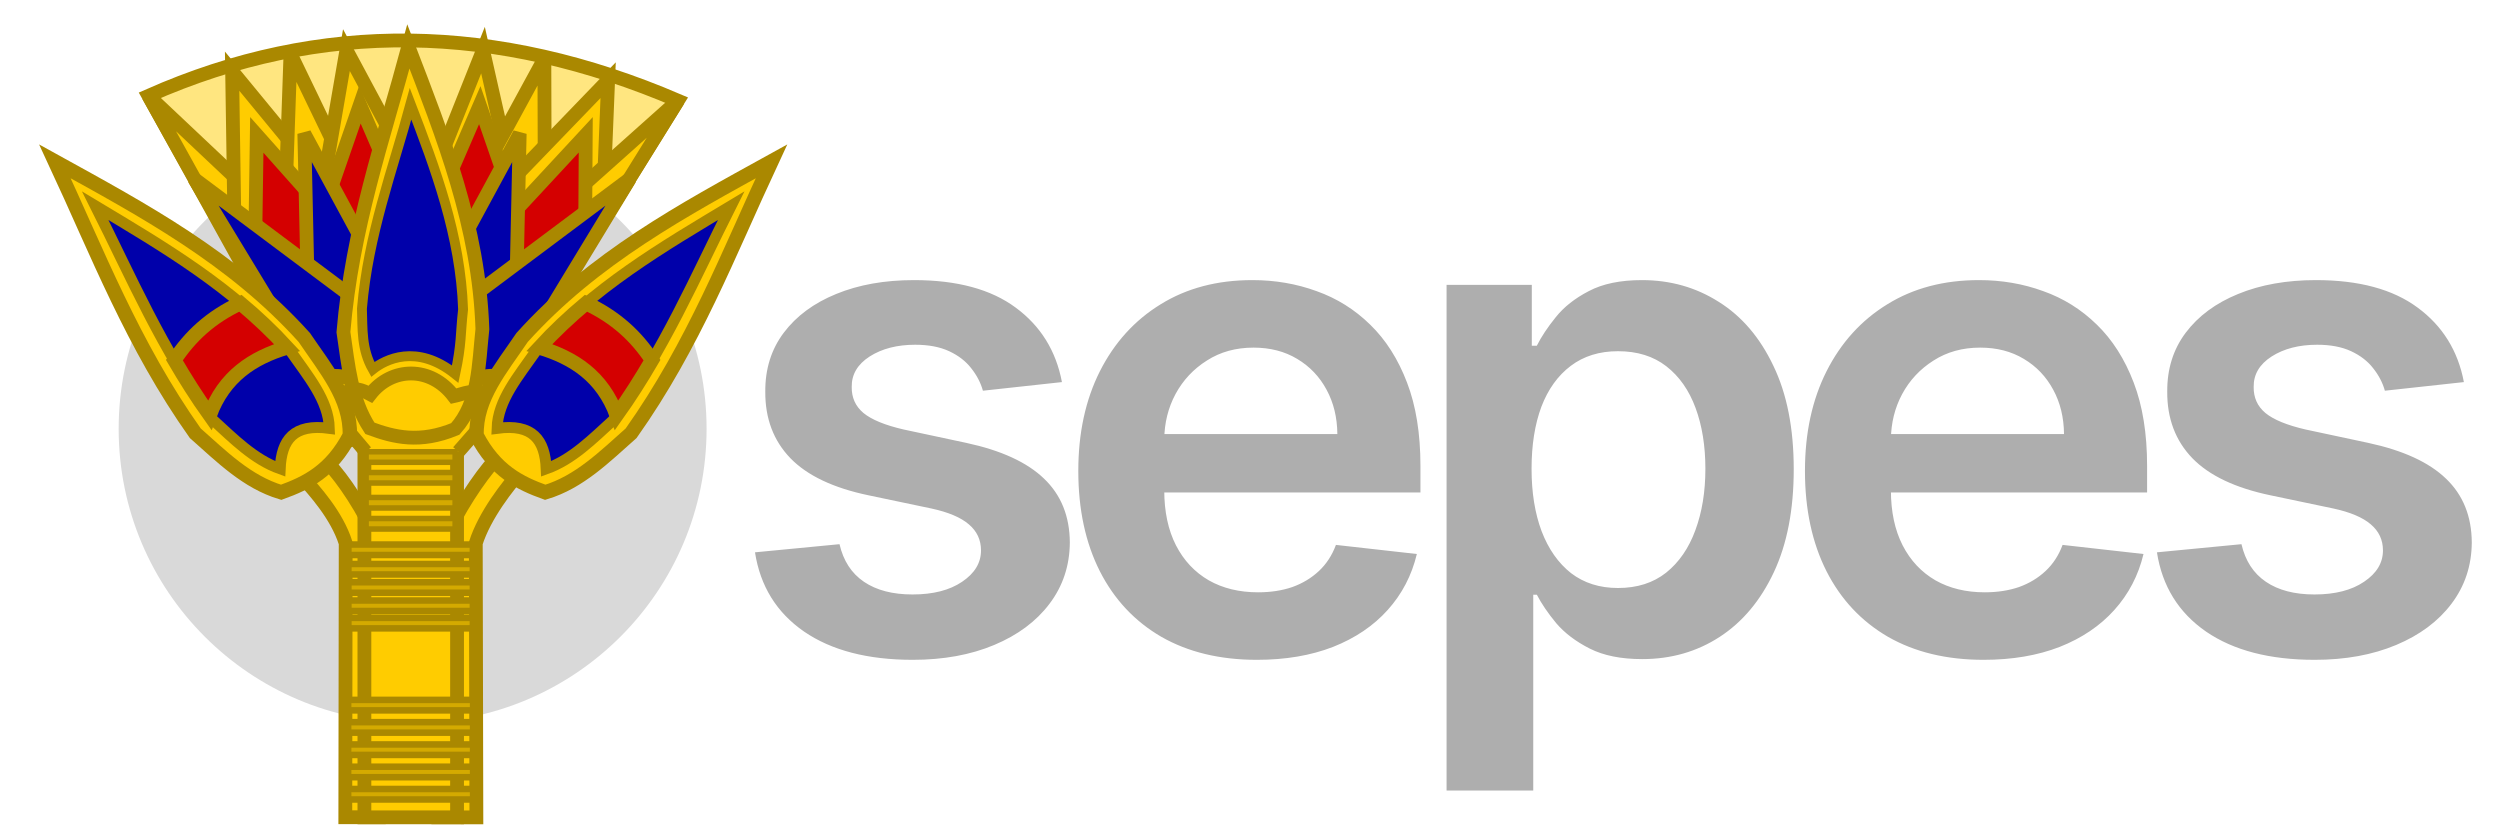
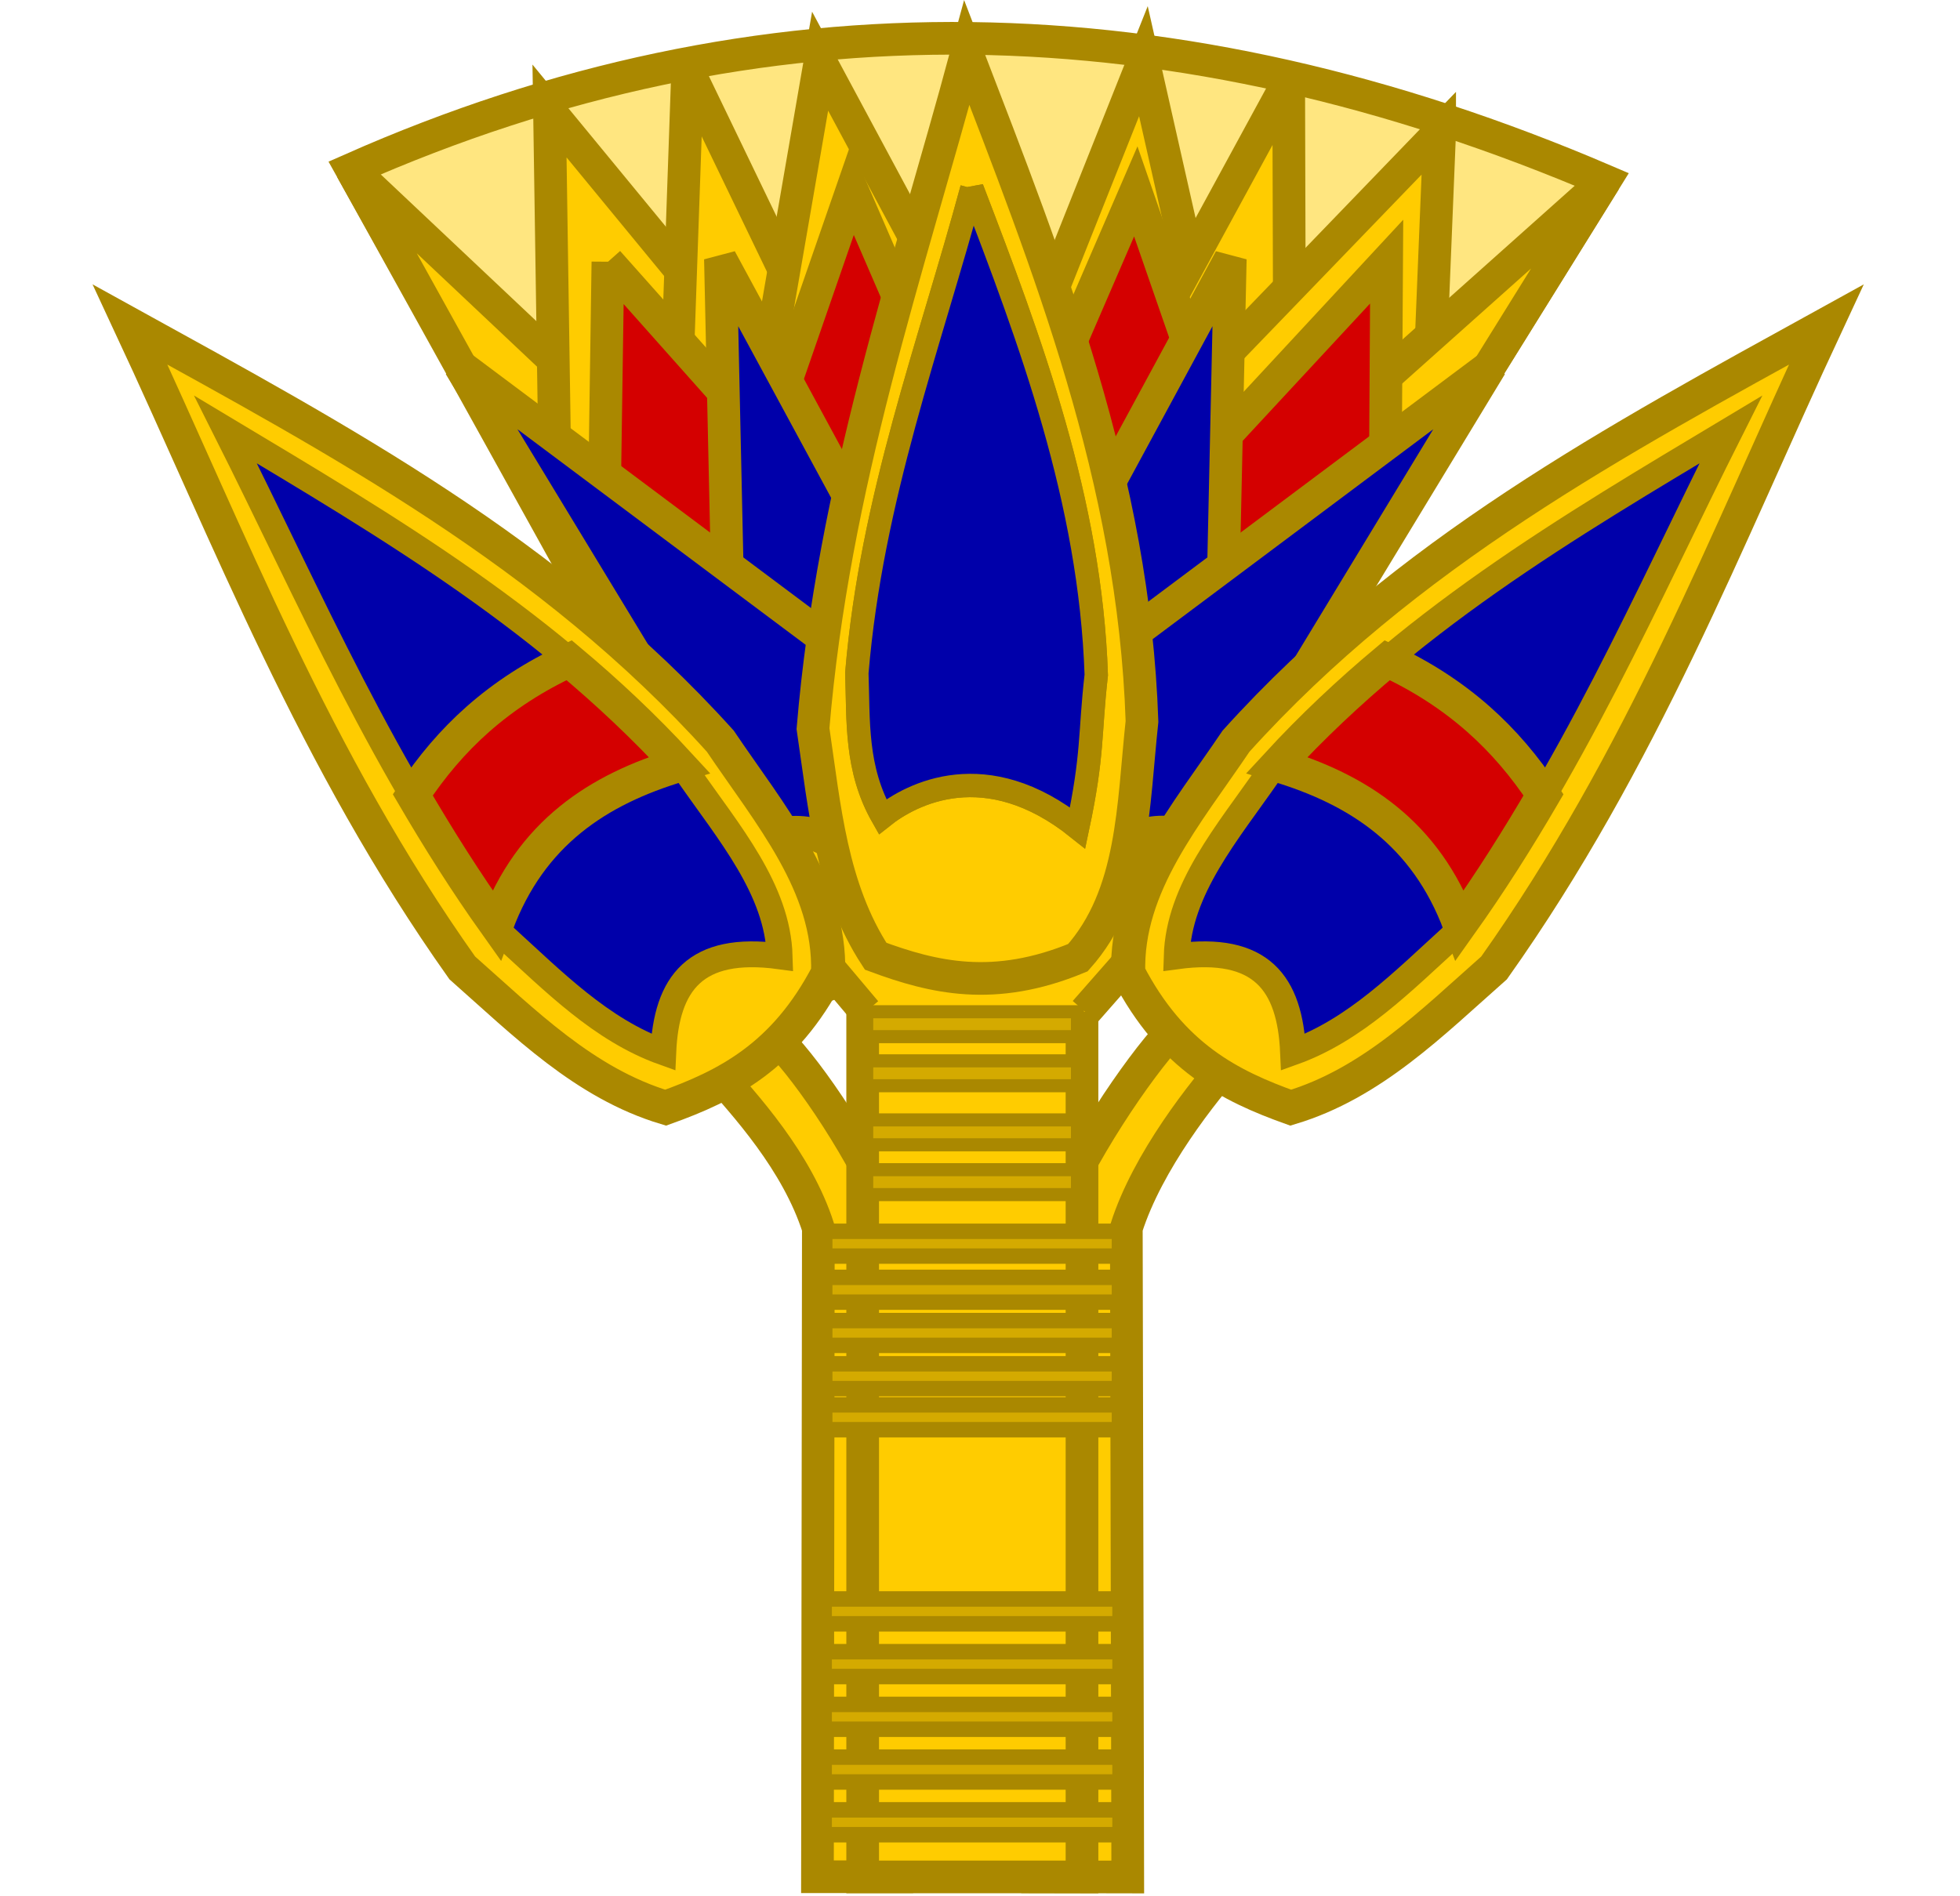
- <svg xmlns="http://www.w3.org/2000/svg" width="927" height="306" viewBox="0 0 927 306" fill="none">
-   <path d="M262 159C262 219.199 213.199 268 153 268C92.801 268 44 219.199 44 159C44 98.801 92.801 50 153 50C213.199 50 262 98.801 262 159Z" fill="#D9D9D9" />
-   <path d="M186.458 168.182C183.725 169.241 174.913 180.725 168.611 192.483L162.665 303.051L176.642 303.079L176.419 201.402C179.741 190.984 188.282 180.131 193.373 174.426L186.458 168.182Z" fill="#FFCC00" stroke="#AA8800" stroke-width="5.118" />
-   <path d="M119.033 169.743C121.765 170.802 129.686 180.725 135.987 192.483L140.365 303.036L128.04 303.036L128.179 201.401C124.857 190.983 116.762 182.136 111.672 176.431L119.033 169.743Z" fill="#FFCC00" stroke="#AA8800" stroke-width="5.118" />
-   <path d="M169.476 167.513H135.122V303.064H169.476V167.513Z" fill="#FFCC00" stroke="#AA8800" stroke-width="5.118" />
-   <path d="M55.063 35.53L127.118 164.169L144.519 158.15L175.081 160.156L251.375 37.313C184.338 8.594 119.127 7.17 55.063 35.53Z" fill="#FFE680" stroke="#AA8800" stroke-width="5.118" />
-   <path d="M55.063 35.53L130.241 106.426L99.679 116.013L55.063 35.53Z" fill="#FFCC00" stroke="#AA8800" stroke-width="5.118" />
-   <path d="M86.071 26.389L86.963 85.469L119.31 113.115L127.341 76.552L86.071 26.389Z" fill="#FFCC00" stroke="#AA8800" stroke-width="5.118" />
-   <path d="M107.71 19.924L105.256 90.374L140.949 106.649L128.457 62.952L107.71 19.924Z" fill="#FFCC00" stroke="#AA8800" stroke-width="5.118" />
-   <path d="M95.218 50.021L94.548 95.725L120.872 118.911L120.203 78.112L95.218 50.021Z" fill="#D40000" stroke="#AA8800" stroke-width="5.118" />
-   <path d="M128.457 18.586L114.849 97.286L151.434 114.675V61.392L128.457 18.586Z" fill="#FFCC00" stroke="#AA8800" stroke-width="5.118" />
-   <path d="M179.096 18.586L148.757 94.833L174.188 118.02L195.158 89.706L179.096 18.586Z" fill="#FFCC00" stroke="#AA8800" stroke-width="5.118" />
-   <path d="M133.471 38.763L151.618 80.72L136.197 112.219L121.168 74.279L133.471 38.763Z" fill="#D40000" stroke="#AA8800" stroke-width="5.118" />
-   <path d="M112.841 49.575L152.773 123.37L123.549 129.167L107.041 108.879L113.956 100.407L112.841 49.575Z" fill="#0000AA" stroke="#AA8800" stroke-width="5.118" />
-   <path d="M72.017 66.296L168.787 138.703L126.672 156.366L72.017 66.296Z" fill="#0000AA" stroke="#AA8800" stroke-width="5.118" />
-   <path d="M201.851 21.707L164.373 90.597L202.074 100.184L201.851 21.707Z" fill="#FFCC00" stroke="#AA8800" stroke-width="5.118" />
-   <path d="M225.497 29.733L153.888 103.974L223.489 79.004L225.497 29.733Z" fill="#FFCC00" stroke="#AA8800" stroke-width="5.118" />
-   <path d="M177.901 38.986L159.754 80.943L175.175 112.442L190.204 74.502L177.901 38.986Z" fill="#D40000" stroke="#AA8800" stroke-width="5.118" />
-   <path d="M251.375 37.313L175.973 104.643L202.743 115.567L251.375 37.313Z" fill="#FFCC00" stroke="#AA8800" stroke-width="5.118" />
-   <path d="M217.193 49.992L186.104 83.517L190.151 118.35L216.963 87.576L217.193 49.992Z" fill="#D40000" stroke="#AA8800" stroke-width="5.118" />
-   <path d="M192.704 49.575L152.773 123.37L181.996 129.167L198.504 108.879L191.589 100.407L192.704 49.575Z" fill="#0000AA" stroke="#AA8800" stroke-width="5.118" />
-   <path d="M233.528 66.296L136.758 138.703L178.873 156.366L233.528 66.296Z" fill="#0000AA" stroke="#AA8800" stroke-width="5.118" />
-   <path d="M135.595 167.513L113.184 140.906C118.898 140.784 125.254 137.452 130.22 141.063L176.597 141.064C181.758 137.302 187.743 140.952 193.317 140.906L169.95 167.513" fill="#FFCC00" />
-   <path d="M135.595 167.513L113.184 140.906C118.898 140.784 125.254 137.452 130.22 141.063L176.597 141.064C181.758 137.302 187.743 140.952 193.317 140.906L169.95 167.513" stroke="#AA8800" stroke-width="5.118" />
-   <path d="M151.434 17.248C142.117 51.73 130.56 84.787 127.341 123.147C129.174 135.517 130.19 148.159 137.157 158.819C146.19 162.16 155.696 164.491 168.834 159.042C177.619 149.214 177.45 135.256 178.873 122.033C177.593 83.96 164.279 50.698 151.434 17.248Z" fill="#FFCC00" stroke="#AA8800" stroke-width="5.118" />
-   <path d="M152.236 38.509C145.569 63.181 136.511 86.992 134.208 114.439C134.476 121.948 133.952 129.457 138.234 136.967C142.775 133.342 154.452 127.244 168.787 138.703C171.256 127.094 170.642 124.145 171.711 114.745C170.795 87.503 161.426 62.443 152.236 38.509Z" fill="#0000AA" stroke="#AA8800" stroke-width="3.662" />
-   <path d="M126.592 146.266C129.299 145.608 130.074 142.31 137.319 146.187C145.255 136.009 159.659 135.613 168.236 146.896C171.969 146.108 176.011 143.782 178.963 146.896V147.211" stroke="#AA8800" stroke-width="5.118" />
-   <path d="M20.38 59.85C36.144 93.659 49.16 127.836 72.407 160.645C82.197 169.295 91.517 178.711 104.256 182.544C113.721 179.142 122.883 174.615 129.711 161.431C130.114 147.675 120.585 136.638 112.822 125.118C86.175 95.563 53.153 77.939 20.38 59.85Z" fill="#FFCC00" stroke="#AA8800" stroke-width="5.344" />
-   <path d="M35.325 76.291C48.687 102.852 59.996 129.573 78.947 155.698C86.699 162.748 94.131 170.363 103.891 173.858C104.37 163.003 108.89 157.04 122.122 158.829C121.818 148.324 114.155 139.46 107.802 130.304C86.436 106.517 60.797 91.576 35.325 76.291Z" fill="#0000AA" stroke="#AA8800" stroke-width="4.049" />
-   <path d="M74.829 121.7C70.927 125.149 67.569 129.125 64.659 133.536C68.651 140.37 72.935 147.175 77.754 153.945C83.108 139.52 93.705 132.667 106.422 128.858C100.915 122.873 95.123 117.447 89.145 112.439C83.756 114.927 78.992 118.022 74.829 121.7Z" fill="#D40000" stroke="#AA8800" stroke-width="5.306" />
-   <path d="M286.047 59.85C270.283 93.659 257.267 127.836 234.02 160.645C224.23 169.295 214.91 178.711 202.171 182.544C192.706 179.142 183.544 174.615 176.716 161.431C176.313 147.675 185.843 136.638 193.605 125.118C220.252 95.563 253.274 77.939 286.047 59.85Z" fill="#FFCC00" stroke="#AA8800" stroke-width="5.344" />
-   <path d="M271.102 76.291C257.74 102.852 246.431 129.573 227.48 155.698C219.728 162.748 212.296 170.363 202.536 173.858C202.058 163.003 197.537 157.04 184.305 158.829C184.61 148.324 192.272 139.46 198.625 130.304C219.991 106.517 245.63 91.576 271.102 76.291Z" fill="#0000AA" stroke="#AA8800" stroke-width="4.049" />
-   <path d="M231.598 121.7C235.5 125.149 238.858 129.125 241.768 133.536C237.776 140.37 233.492 147.175 228.673 153.944C223.319 139.52 212.722 132.667 200.005 128.858C205.512 122.873 211.304 117.447 217.283 112.439C222.671 114.927 227.435 118.022 231.598 121.7Z" fill="#D40000" stroke="#AA8800" stroke-width="5.306" />
-   <path d="M168.77 167.513H135.754V171.415H168.77V167.513Z" fill="#D4AA00" stroke="#AA8800" stroke-width="2.047" />
-   <path d="M168.77 175.205H135.754V179.107H168.77V175.205Z" fill="#D4AA00" stroke="#AA8800" stroke-width="2.047" />
-   <path d="M168.77 184.457H135.754V188.359H168.77V184.457Z" fill="#D4AA00" stroke="#AA8800" stroke-width="2.047" />
-   <path d="M168.77 192.26H135.754V196.162H168.77V192.26Z" fill="#D4AA00" stroke="#AA8800" stroke-width="2.047" />
-   <path d="M175.343 201.911H129.181V205.796H175.343V201.911Z" fill="#D4AA00" stroke="#AA8800" stroke-width="2.416" />
-   <path d="M175.343 209.127H129.181V213.012H175.343V209.127Z" fill="#D4AA00" stroke="#AA8800" stroke-width="2.416" />
-   <path d="M175.343 215.899H129.181V219.784H175.343V215.899Z" fill="#D4AA00" stroke="#AA8800" stroke-width="2.416" />
-   <path d="M175.343 222.671H129.181V226.557H175.343V222.671Z" fill="#D4AA00" stroke="#AA8800" stroke-width="2.416" />
-   <path d="M175.343 229.11H129.181V232.996H175.343V229.11Z" fill="#D4AA00" stroke="#AA8800" stroke-width="2.416" />
-   <path d="M175.435 267.776H129.088V271.67H175.435V267.776Z" fill="#D4AA00" stroke="#AA8800" stroke-width="2.423" />
-   <path d="M175.435 276.036H129.088V279.929H175.435V276.036Z" fill="#D4AA00" stroke="#AA8800" stroke-width="2.423" />
-   <path d="M175.435 284.296H129.088V288.19H175.435V284.296Z" fill="#D4AA00" stroke="#AA8800" stroke-width="2.423" />
-   <path d="M175.435 292.556H129.088V296.45H175.435V292.556Z" fill="#D4AA00" stroke="#AA8800" stroke-width="2.423" />
-   <path d="M175.435 259.515H129.088V263.409H175.435V259.515Z" fill="#D4AA00" stroke="#AA8800" stroke-width="2.423" />
-   <path d="M393.764 141.68L364.468 144.876C363.639 141.917 362.189 139.135 360.117 136.531C358.105 133.927 355.383 131.826 351.95 130.228C348.517 128.63 344.315 127.831 339.343 127.831C332.655 127.831 327.033 129.281 322.475 132.181C317.977 135.081 315.758 138.839 315.817 143.456C315.758 147.421 317.208 150.647 320.167 153.133C323.186 155.619 328.157 157.661 335.082 159.259L358.342 164.23C371.244 167.012 380.832 171.421 387.106 177.458C393.439 183.495 396.635 191.396 396.694 201.162C396.635 209.744 394.119 217.32 389.148 223.889C384.235 230.4 377.4 235.49 368.64 239.159C359.881 242.829 349.819 244.663 338.455 244.663C321.765 244.663 308.33 241.171 298.15 234.188C287.97 227.144 281.904 217.349 279.95 204.802L311.289 201.783C312.71 207.939 315.728 212.585 320.345 215.722C324.961 218.858 330.968 220.427 338.367 220.427C346.002 220.427 352.127 218.858 356.744 215.722C361.419 212.585 363.757 208.708 363.757 204.092C363.757 200.185 362.248 196.96 359.23 194.415C356.27 191.87 351.654 189.917 345.38 188.555L322.12 183.673C309.04 180.95 299.363 176.363 293.09 169.912C286.816 163.402 283.709 155.175 283.768 145.232C283.709 136.827 285.987 129.547 290.604 123.392C295.28 117.178 301.76 112.384 310.046 109.01C318.392 105.577 328.009 103.861 338.899 103.861C354.879 103.861 367.456 107.264 376.63 114.07C385.863 120.877 391.575 130.08 393.764 141.68ZM466.064 244.663C452.392 244.663 440.584 241.822 430.641 236.141C420.757 230.4 413.152 222.291 407.825 211.815C402.498 201.28 399.835 188.881 399.835 174.617C399.835 160.59 402.498 148.28 407.825 137.685C413.211 127.032 420.728 118.746 430.375 112.827C440.022 106.85 451.356 103.861 464.377 103.861C472.781 103.861 480.712 105.222 488.17 107.945C495.686 110.608 502.315 114.751 508.056 120.374C513.856 125.996 518.413 133.158 521.728 141.858C525.042 150.499 526.699 160.797 526.699 172.753V182.607H414.927V160.945H495.893C495.834 154.79 494.502 149.315 491.898 144.521C489.294 139.668 485.654 135.851 480.979 133.069C476.362 130.287 470.976 128.896 464.821 128.896C458.251 128.896 452.481 130.494 447.509 133.69C442.537 136.827 438.661 140.97 435.879 146.119C433.157 151.209 431.766 156.802 431.706 162.898V181.808C431.706 189.739 433.157 196.545 436.057 202.227C438.957 207.85 443.011 212.17 448.219 215.189C453.428 218.148 459.524 219.628 466.508 219.628C471.183 219.628 475.415 218.977 479.203 217.675C482.991 216.313 486.276 214.331 489.057 211.727C491.839 209.122 493.94 205.897 495.361 202.05L525.368 205.423C523.474 213.354 519.863 220.279 514.537 226.197C509.269 232.057 502.522 236.614 494.295 239.869C486.068 243.065 476.658 244.663 466.064 244.663ZM536.388 293.136V105.636H567.993V128.186H569.857C571.514 124.872 573.852 121.35 576.871 117.621C579.889 113.834 583.973 110.608 589.122 107.945C594.271 105.222 600.841 103.861 608.831 103.861C619.366 103.861 628.865 106.554 637.329 111.94C645.852 117.266 652.599 125.168 657.57 135.643C662.601 146.06 665.116 158.844 665.116 173.996C665.116 188.97 662.66 201.695 657.748 212.17C652.835 222.646 646.147 230.636 637.684 236.141C629.22 241.645 619.632 244.397 608.92 244.397C601.107 244.397 594.626 243.095 589.477 240.491C584.328 237.887 580.185 234.75 577.048 231.08C573.971 227.352 571.574 223.83 569.857 220.516H568.526V293.136H536.388ZM567.904 173.818C567.904 182.637 569.147 190.361 571.633 196.989C574.178 203.618 577.818 208.797 582.553 212.526C587.347 216.195 593.147 218.03 599.953 218.03C607.055 218.03 613.004 216.136 617.798 212.348C622.592 208.501 626.202 203.263 628.629 196.634C631.114 189.946 632.357 182.341 632.357 173.818C632.357 165.355 631.144 157.838 628.717 151.268C626.291 144.699 622.68 139.55 617.886 135.821C613.092 132.092 607.115 130.228 599.953 130.228C593.088 130.228 587.258 132.033 582.464 135.643C577.67 139.254 574.03 144.314 571.544 150.825C569.117 157.335 567.904 165 567.904 173.818ZM735.507 244.663C721.835 244.663 710.028 241.822 700.085 236.141C690.201 230.4 682.595 222.291 677.268 211.815C671.942 201.28 669.278 188.881 669.278 174.617C669.278 160.59 671.942 148.28 677.268 137.685C682.654 127.032 690.171 118.746 699.818 112.827C709.465 106.85 720.799 103.861 733.82 103.861C742.225 103.861 750.156 105.222 757.613 107.945C765.13 110.608 771.758 114.751 777.499 120.374C783.299 125.996 787.857 133.158 791.171 141.858C794.486 150.499 796.143 160.797 796.143 172.753V182.607H684.371V160.945H765.337C765.277 154.79 763.946 149.315 761.342 144.521C758.737 139.668 755.098 135.851 750.422 133.069C745.805 130.287 740.42 128.896 734.264 128.896C727.695 128.896 721.924 130.494 716.952 133.69C711.981 136.827 708.104 140.97 705.322 146.119C702.6 151.209 701.209 156.802 701.15 162.898V181.808C701.15 189.739 702.6 196.545 705.5 202.227C708.4 207.85 712.454 212.17 717.663 215.189C722.871 218.148 728.967 219.628 735.951 219.628C740.627 219.628 744.858 218.977 748.646 217.675C752.434 216.313 755.719 214.331 758.501 211.727C761.282 209.122 763.384 205.897 764.804 202.05L794.811 205.423C792.917 213.354 789.307 220.279 783.98 226.197C778.713 232.057 771.965 236.614 763.739 239.869C755.512 243.065 746.101 244.663 735.507 244.663ZM913.608 141.68L884.311 144.876C883.483 141.917 882.033 139.135 879.961 136.531C877.949 133.927 875.226 131.826 871.794 130.228C868.361 128.63 864.159 127.831 859.187 127.831C852.499 127.831 846.876 129.281 842.319 132.181C837.821 135.081 835.602 138.839 835.661 143.456C835.602 147.421 837.052 150.647 840.011 153.133C843.029 155.619 848.001 157.661 854.926 159.259L878.186 164.23C891.088 167.012 900.676 171.421 906.95 177.458C913.283 183.495 916.479 191.396 916.538 201.162C916.479 209.744 913.963 217.32 908.992 223.889C904.079 230.4 897.243 235.49 888.484 239.159C879.724 242.829 869.663 244.663 858.299 244.663C841.609 244.663 828.174 241.171 817.994 234.188C807.814 227.144 801.747 217.349 799.794 204.802L831.133 201.783C832.553 207.939 835.572 212.585 840.188 215.722C844.805 218.858 850.812 220.427 858.21 220.427C865.845 220.427 871.971 218.858 876.588 215.722C881.263 212.585 883.601 208.708 883.601 204.092C883.601 200.185 882.092 196.96 879.073 194.415C876.114 191.87 871.498 189.917 865.224 188.555L841.964 183.673C828.884 180.95 819.207 176.363 812.933 169.912C806.66 163.402 803.552 155.175 803.612 145.232C803.552 136.827 805.831 129.547 810.448 123.392C815.123 117.178 821.604 112.384 829.89 109.01C838.235 105.577 847.853 103.861 858.743 103.861C874.723 103.861 887.3 107.264 896.474 114.07C905.707 120.877 911.418 130.08 913.608 141.68Z" fill="#AEAEAE" />
+ <svg xmlns="http://www.w3.org/2000/svg" width="307" height="297" fill="none" viewBox="0 0 307 297">
+   <path fill="#FC0" stroke="#A80" stroke-width="5.118" d="M186.458 159.182c-2.733 1.059-11.545 12.543-17.847 24.301l-5.946 110.568 13.977.028-.223-101.677c3.322-10.418 11.863-21.271 16.954-26.976l-6.915-6.244Zm-67.425 1.561c2.732 1.059 10.653 10.982 16.954 22.74l4.378 110.553H128.04l.14-101.635c-3.323-10.418-11.417-19.265-16.508-24.97l7.361-6.688Z" />
+   <path fill="#FC0" stroke="#A80" stroke-width="5.118" d="M169.476 158.513h-34.354v135.551h34.354V158.513Z" />
+   <path fill="#FFE680" stroke="#A80" stroke-width="5.118" d="m55.063 26.53 72.055 128.639 17.401-6.019 30.562 2.006 76.294-122.843C184.338-.406 119.127-1.83 55.063 26.53Z" />
+   <path fill="#FC0" stroke="#A80" stroke-width="5.118" d="m55.063 26.53 75.178 70.896-30.562 9.587L55.063 26.53Z" />
+   <path fill="#FC0" stroke="#A80" stroke-width="5.118" d="m86.071 17.389.892 59.08 32.347 27.646 8.031-36.563-41.27-50.163Z" />
+   <path fill="#FC0" stroke="#A80" stroke-width="5.118" d="m107.71 10.924-2.454 70.45 35.693 16.275-12.492-43.697-20.747-43.028Z" />
+   <path fill="#D40000" stroke="#A80" stroke-width="5.118" d="m95.218 41.021-.67 45.704 26.324 23.186-.669-40.799-24.985-28.09Z" />
+   <path fill="#FC0" stroke="#A80" stroke-width="5.118" d="m128.457 9.586-13.608 78.7 36.585 17.389V52.392L128.457 9.586Z" />
+   <path fill="#FC0" stroke="#A80" stroke-width="5.118" d="m179.096 9.586-30.339 76.247 25.431 23.187 20.97-28.314-16.062-71.12Z" />
+   <path fill="#D40000" stroke="#A80" stroke-width="5.118" d="m133.471 29.763 18.147 41.957-15.421 31.499-15.029-37.94 12.303-35.516Z" />
+   <path fill="#00A" stroke="#A80" stroke-width="5.118" d="m112.841 40.575 39.932 73.795-29.224 5.797-16.508-20.288 6.915-8.472-1.115-50.832Z" />
+   <path fill="#00A" stroke="#A80" stroke-width="5.118" d="m72.017 57.296 96.77 72.407-42.115 17.663-54.655-90.07Z" />
+   <path fill="#FC0" stroke="#A80" stroke-width="5.118" d="m201.851 12.707-37.478 68.89 37.701 9.587-.223-78.477Z" />
+   <path fill="#FC0" stroke="#A80" stroke-width="5.118" d="m225.497 20.733-71.609 74.24 69.601-24.969 2.008-49.27Z" />
+   <path fill="#D40000" stroke="#A80" stroke-width="5.118" d="m177.901 29.986-18.147 41.957 15.421 31.499 15.029-37.94-12.303-35.516Z" />
+   <path fill="#FC0" stroke="#A80" stroke-width="5.118" d="m251.375 28.313-75.402 67.33 26.77 10.924 48.632-78.254Z" />
+   <path fill="#D40000" stroke="#A80" stroke-width="5.118" d="m217.193 40.992-31.089 33.525 4.047 34.833 26.812-30.774.23-37.584Z" />
+   <path fill="#00A" stroke="#A80" stroke-width="5.118" d="m192.704 40.575-39.931 73.795 29.223 5.797 16.508-20.288-6.915-8.472 1.115-50.832Z" />
+   <path fill="#00A" stroke="#A80" stroke-width="5.118" d="m233.528 57.296-96.77 72.407 42.115 17.663 54.655-90.07Z" />
+   <path fill="#FC0" d="m135.595 158.513-22.411-26.607c5.714-.122 12.07-3.454 17.036.157l46.377.001c5.161-3.762 11.146-.112 16.72-.159l-23.367 26.608" />
+   <path stroke="#A80" stroke-width="5.118" d="m135.595 158.513-22.411-26.607c5.714-.122 12.07-3.454 17.036.157l46.377.001c5.161-3.762 11.146-.112 16.72-.159l-23.367 26.608" />
+   <path fill="#FC0" stroke="#A80" stroke-width="5.118" d="M151.434 8.248c-9.317 34.482-20.874 67.539-24.093 105.899 1.833 12.37 2.849 25.012 9.816 35.672 9.033 3.341 18.539 5.672 31.677.223 8.785-9.828 8.616-23.786 10.039-37.009-1.28-38.073-14.594-71.335-27.439-104.785Z" />
+   <path fill="#00A" stroke="#A80" stroke-width="3.662" d="M152.236 29.51c-6.667 24.671-15.725 48.482-18.028 75.929.268 7.509-.256 15.018 4.026 22.528 4.541-3.625 16.218-9.723 30.553 1.736 2.469-11.609 1.855-14.558 2.924-23.958-.916-27.242-10.285-52.302-19.475-76.236Z" />
+   <path fill="#00A" stroke="#A80" stroke-width="3.662" d="M152.236 29.51c-6.667 24.671-15.725 48.482-18.028 75.929.268 7.509-.256 15.018 4.026 22.528 4.541-3.625 16.218-9.723 30.553 1.736 2.469-11.609 1.855-14.558 2.924-23.958-.916-27.242-10.285-52.302-19.475-76.236Z" />
+   <path fill="#FC0" stroke="#A80" stroke-width="5.344" d="M20.38 50.85c15.764 33.81 28.78 67.986 52.027 100.795 9.79 8.65 19.11 18.066 31.849 21.899 9.465-3.402 18.627-7.929 25.455-21.113.403-13.756-9.126-24.793-16.889-36.313C86.175 86.563 53.153 68.938 20.38 50.85Z" />
+   <path fill="#00A" stroke="#A80" stroke-width="4.049" d="M35.325 67.291c13.362 26.561 24.671 53.282 43.622 79.407 7.752 7.05 15.184 14.665 24.944 18.16.479-10.855 4.999-16.818 18.231-15.029-.304-10.505-7.967-19.37-14.32-28.526-21.366-23.786-47.005-38.727-72.477-54.012Z" />
+   <path fill="#D40000" stroke="#A80" stroke-width="5.306" d="M74.829 112.699c-3.902 3.45-7.26 7.425-10.17 11.837 3.992 6.834 8.276 13.639 13.095 20.408 5.354-14.424 15.951-21.277 28.668-25.086-5.507-5.986-11.299-11.411-17.277-16.419-5.389 2.488-10.153 5.583-14.316 9.26Z" />
+   <path fill="#FC0" stroke="#A80" stroke-width="5.344" d="M286.047 50.85c-15.764 33.81-28.78 67.986-52.027 100.795-9.79 8.65-19.11 18.066-31.849 21.899-9.465-3.402-18.627-7.929-25.455-21.113-.403-13.756 9.127-24.793 16.889-36.313 26.647-29.555 59.669-47.18 92.442-65.268Z" />
+   <path fill="#00A" stroke="#A80" stroke-width="4.049" d="M271.102 67.291c-13.362 26.561-24.671 53.282-43.622 79.407-7.752 7.05-15.184 14.665-24.944 18.16-.478-10.855-4.999-16.818-18.231-15.029.305-10.505 7.967-19.369 14.32-28.525 21.366-23.787 47.005-38.728 72.477-54.013Z" />
+   <path fill="#D40000" stroke="#A80" stroke-width="5.306" d="M231.598 112.699c3.902 3.45 7.26 7.425 10.17 11.837-3.992 6.834-8.276 13.639-13.095 20.408-5.354-14.424-15.951-21.277-28.668-25.086 5.507-5.986 11.299-11.411 17.278-16.419 5.388 2.488 10.152 5.583 14.315 9.26Z" />
+   <path fill="#D4AA00" stroke="#A80" stroke-width="2.047" d="M168.77 158.513h-33.016v3.902h33.016v-3.902Zm0 7.692h-33.016v3.902h33.016v-3.902Zm0 9.252h-33.016v3.902h33.016v-3.902Zm0 7.803h-33.016v3.902h33.016v-3.902Z" />
+   <path fill="#D4AA00" stroke="#A80" stroke-width="2.416" d="M175.343 192.911h-46.162v3.885h46.162v-3.885Zm0 7.216h-46.162v3.885h46.162v-3.885Zm0 6.772h-46.162v3.886h46.162v-3.886Zm0 6.772h-46.162v3.886h46.162v-3.886Zm0 6.439h-46.162v3.886h46.162v-3.886Z" />
+   <path fill="#D4AA00" stroke="#A80" stroke-width="2.423" d="M175.435 258.776h-46.347v3.894h46.347v-3.894Zm0 8.26h-46.347v3.893h46.347v-3.893Zm0 8.26h-46.347v3.894h46.347v-3.894Zm0 8.26h-46.347v3.894h46.347v-3.894Zm0-33.04h-46.347v3.893h46.347v-3.893Z" />
</svg>
